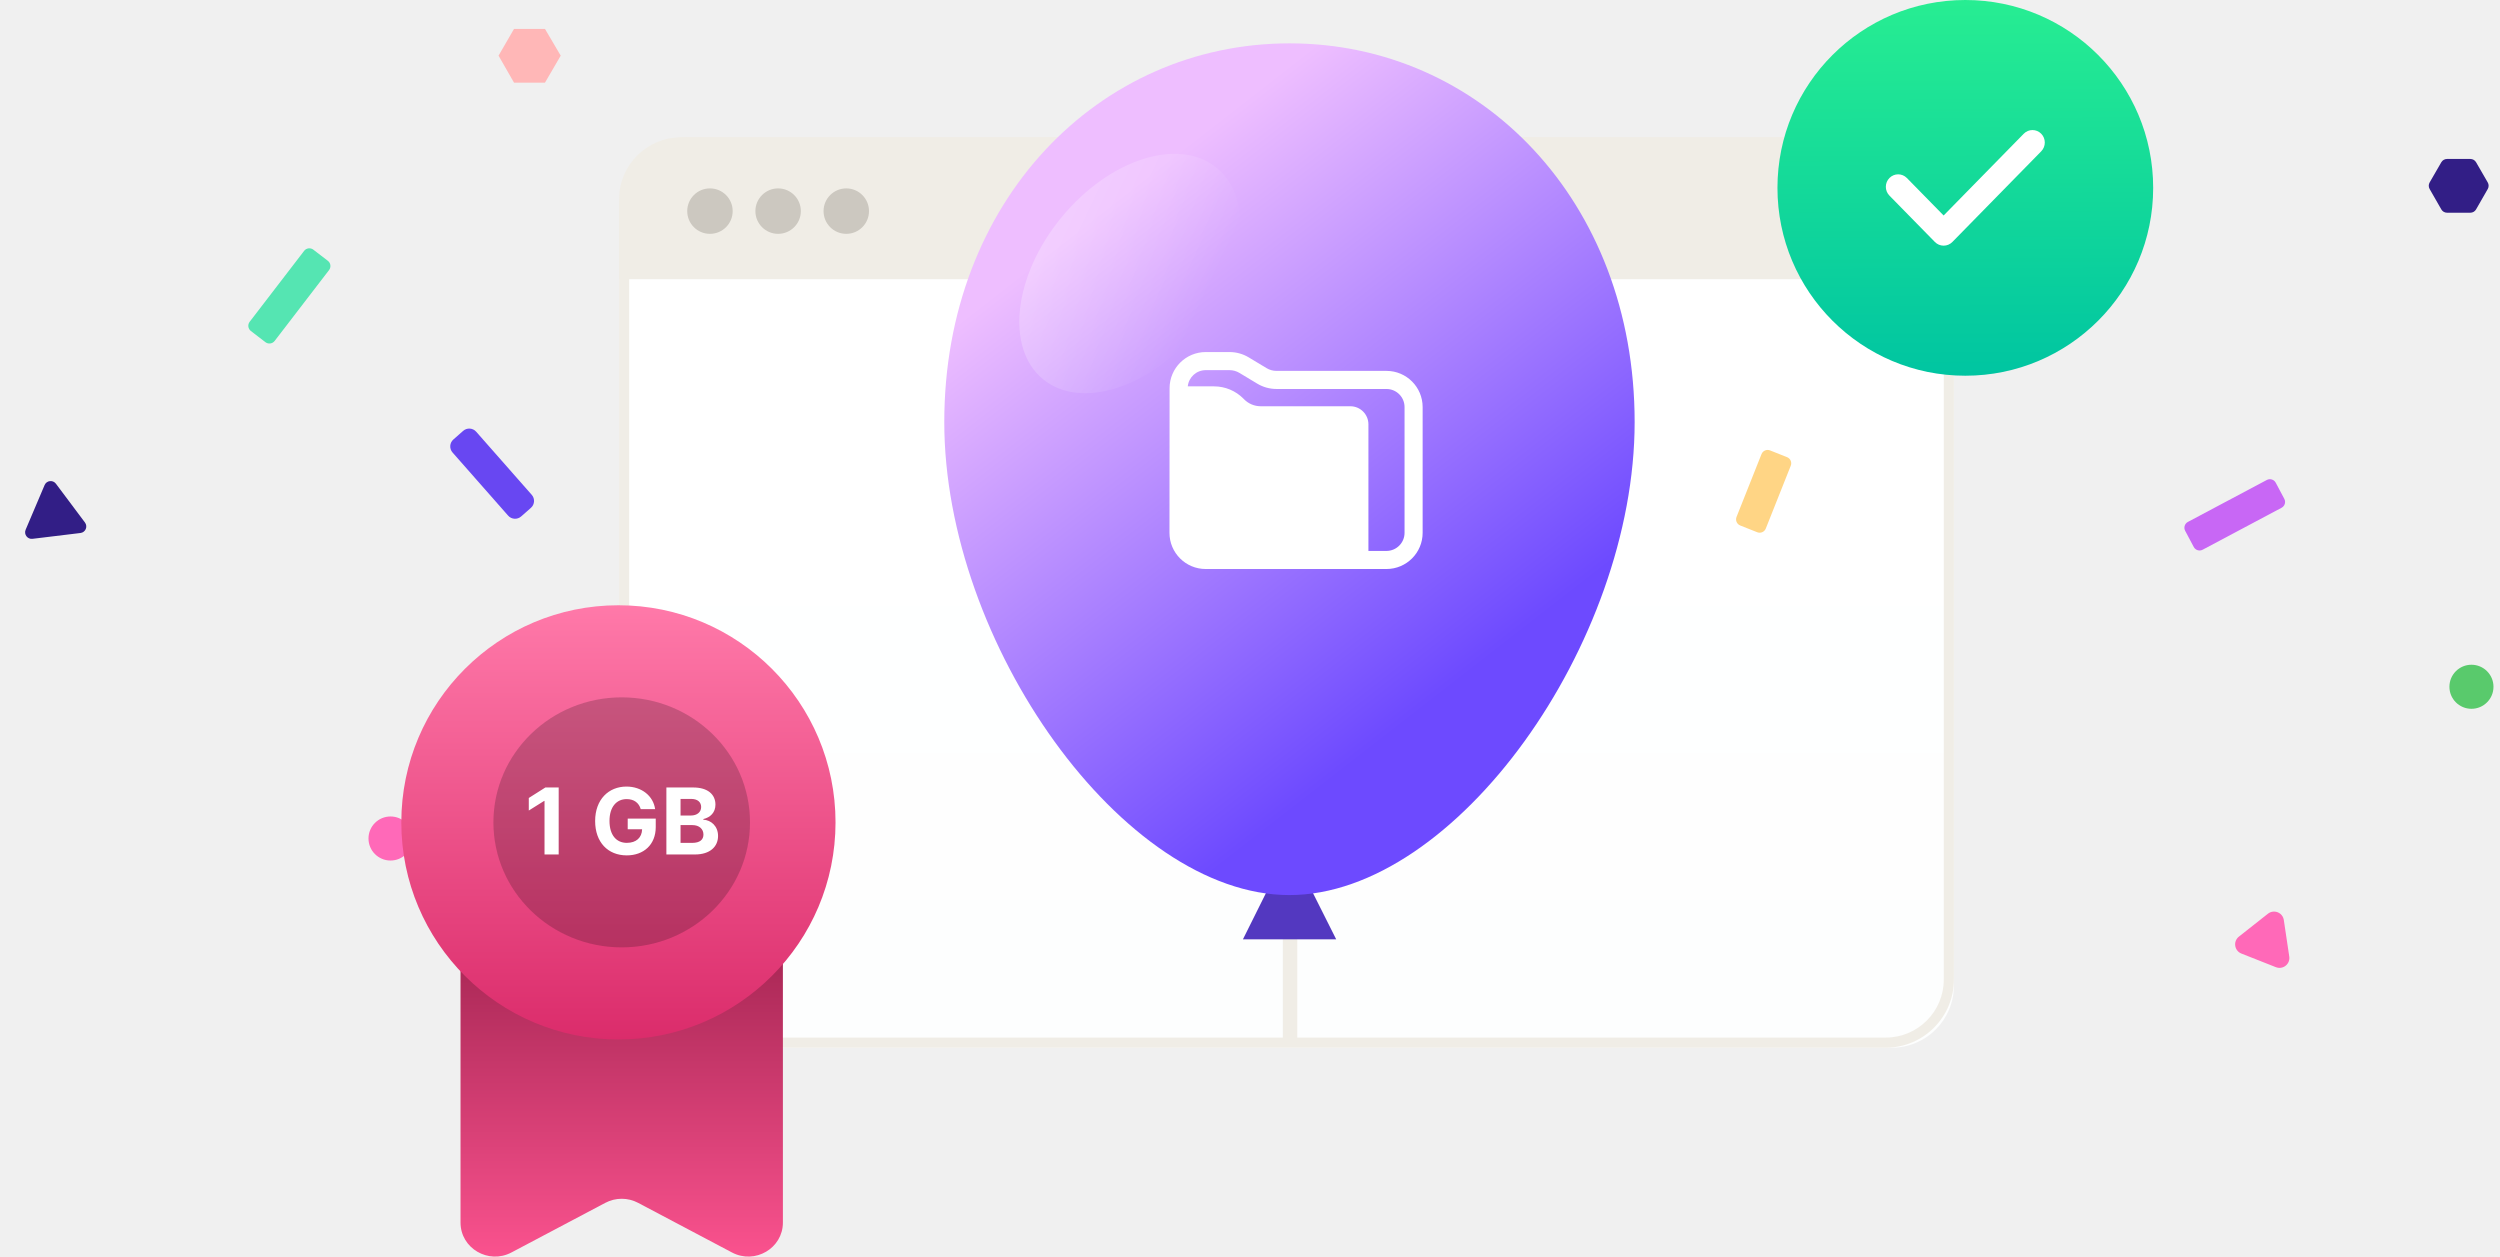
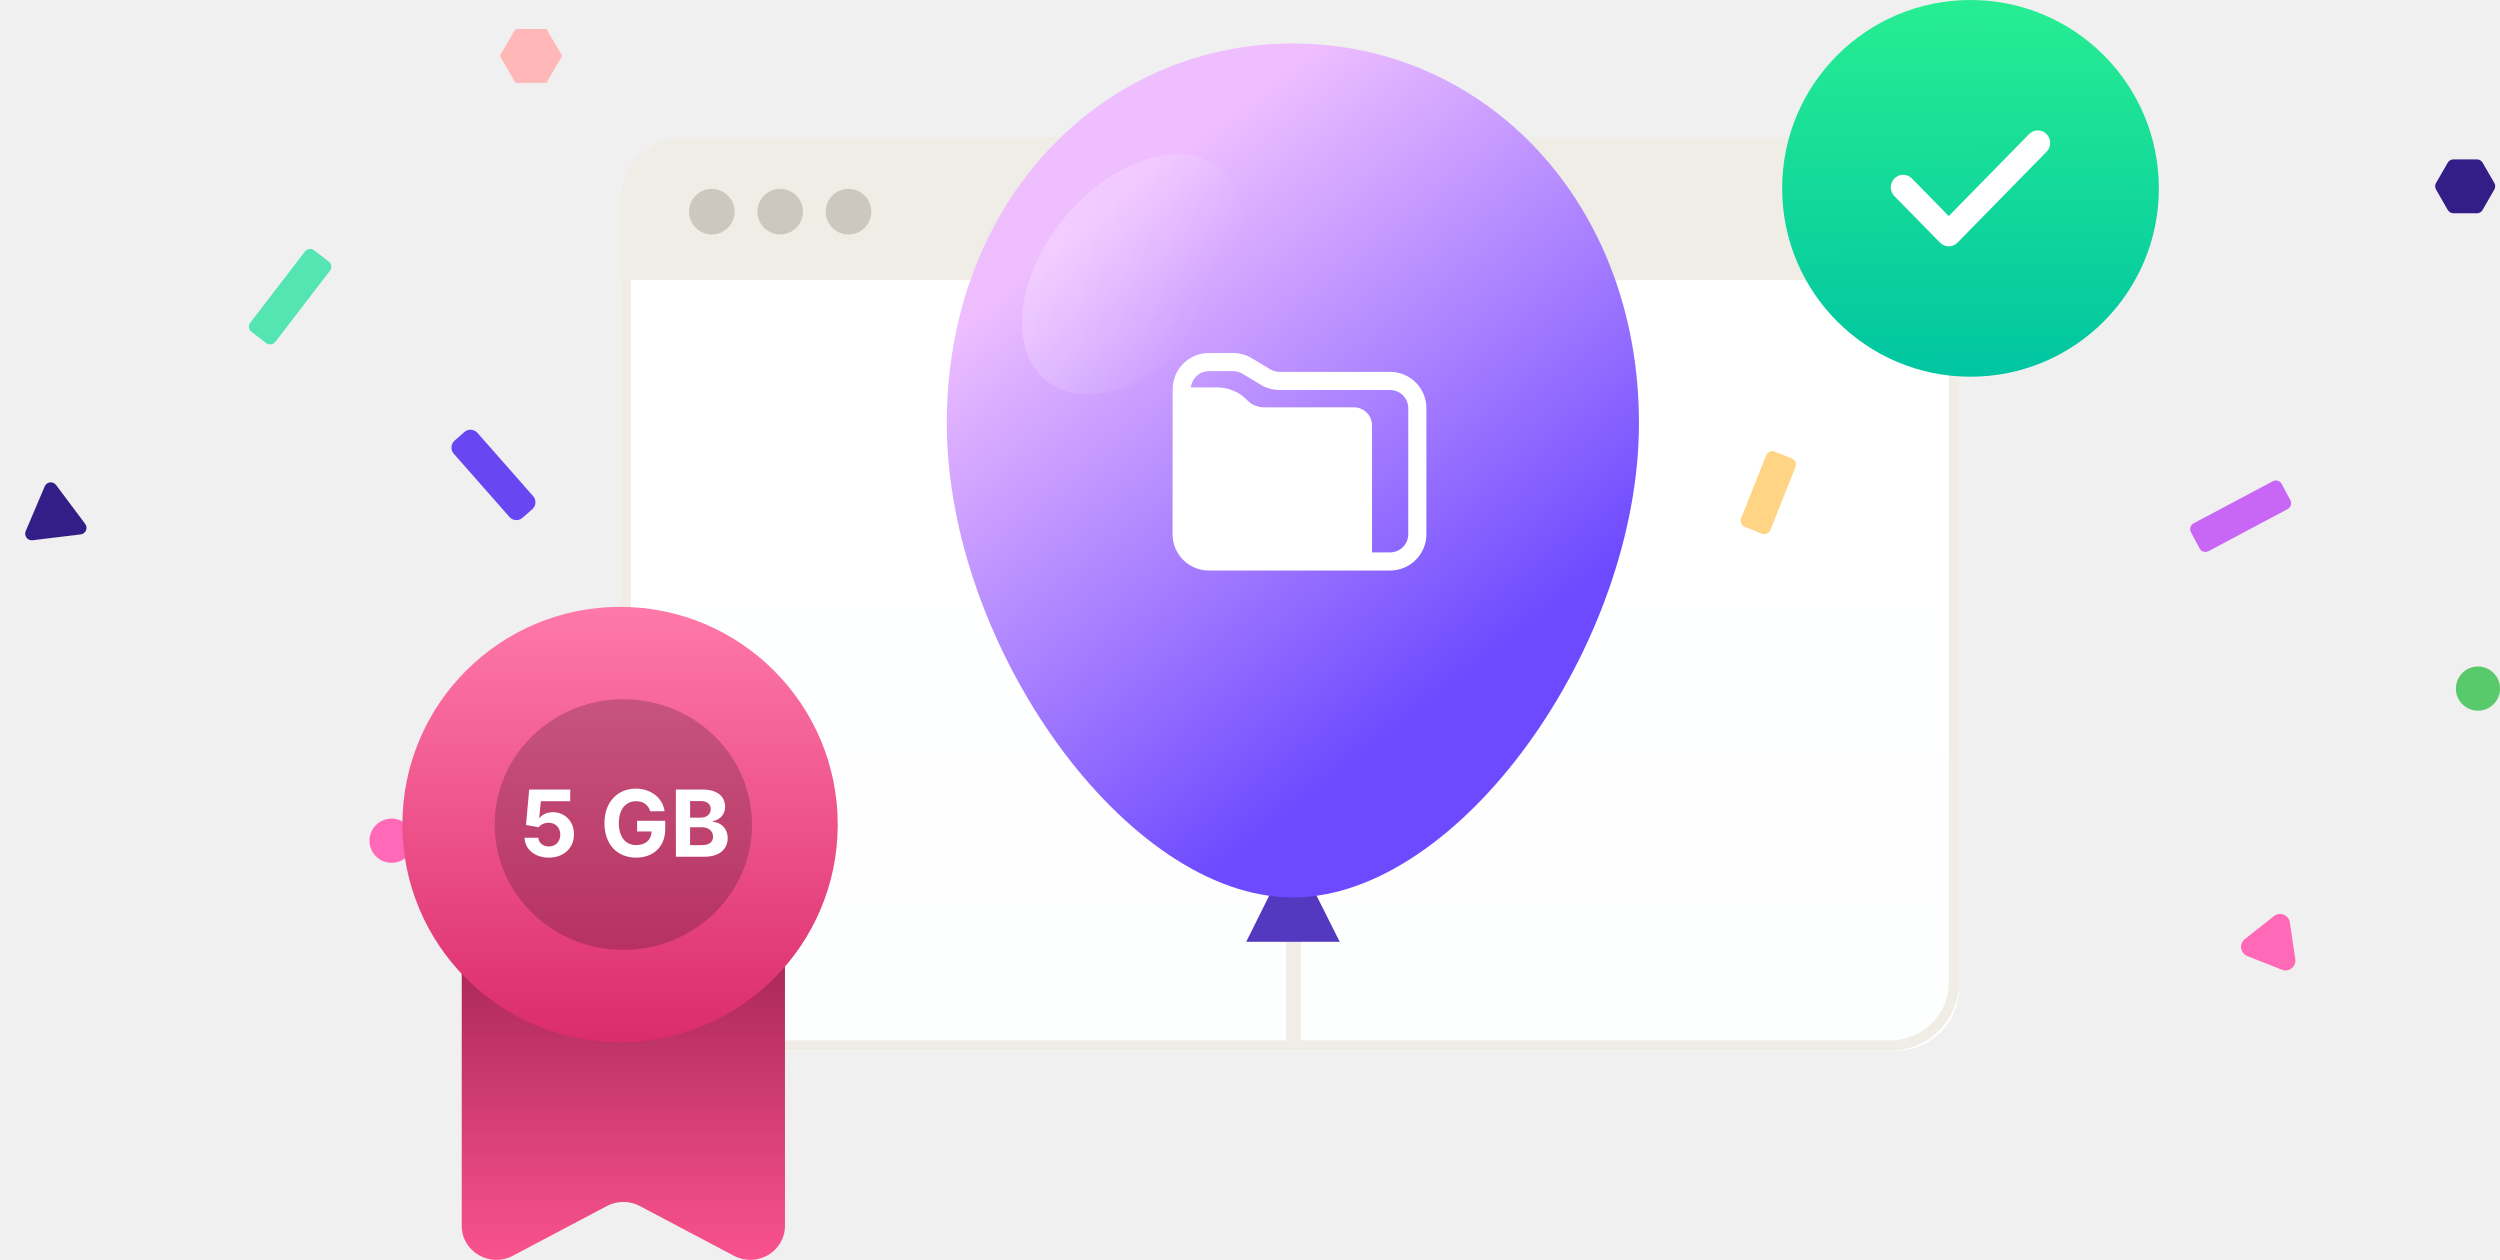
- <svg xmlns="http://www.w3.org/2000/svg" width="380" height="191" viewBox="0 0 380 191" fill="none">
+ <svg xmlns="http://www.w3.org/2000/svg" width="379" height="191" viewBox="0 0 379 191" fill="none">
  <path d="M94.099 30.301C94.099 25.091 98.323 20.867 103.533 20.867H287.559C292.769 20.867 296.993 25.091 296.993 30.301V42.452H94.099V30.301Z" fill="#F0EDE6" />
-   <path d="M94.099 42.453H296.993V149.816C296.993 155.026 292.769 159.25 287.559 159.25H103.533C98.323 159.25 94.099 155.026 94.099 149.816V42.453Z" fill="url(#paint0_linear_9433_396790)" />
+   <path d="M94.099 42.453H296.993V149.816C296.993 155.026 292.769 159.25 287.559 159.25H103.533C98.323 159.25 94.099 155.026 94.099 149.816V42.453Z" fill="url(#paint0_linear_17376_29726)" />
  <path fill-rule="evenodd" clip-rule="evenodd" d="M286.632 22.405H104.46C99.587 22.405 95.637 26.355 95.637 31.228V148.888C95.637 153.761 99.587 157.711 104.46 157.711H286.632C291.505 157.711 295.455 153.761 295.455 148.888V31.228C295.455 26.355 291.505 22.405 286.632 22.405ZM104.46 20.867C98.738 20.867 94.099 25.506 94.099 31.228V148.888C94.099 154.61 98.738 159.249 104.46 159.249H286.632C292.354 159.249 296.993 154.61 296.993 148.888V31.228C296.993 25.506 292.354 20.867 286.632 20.867H104.46Z" fill="#F0EDE6" />
  <ellipse cx="107.913" cy="32.09" rx="3.454" ry="3.454" fill="#CCC8C0" />
  <ellipse cx="118.274" cy="32.09" rx="3.454" ry="3.454" fill="#CCC8C0" />
  <ellipse cx="128.634" cy="32.09" rx="3.454" ry="3.454" fill="#CCC8C0" />
  <path d="M194.99 131.792H197.186V158.15H194.99V131.792Z" fill="#F0EDE6" />
  <path d="M203.1 142.774H188.927L192.742 135.112H199.253L203.1 142.774Z" fill="#5338C0" />
-   <path d="M248.466 64.16C248.466 97.776 221.241 136.051 195.983 136.051C170.726 136.051 143.531 97.776 143.531 64.16C143.531 30.545 167.031 6.59 196.014 6.59C224.996 6.59 248.466 30.514 248.466 64.16Z" fill="url(#paint1_linear_9433_396790)" />
-   <ellipse cx="171.738" cy="41.576" rx="13.448" ry="20.79" transform="rotate(39.4238 171.738 41.5761)" fill="url(#paint2_linear_9433_396790)" />
-   <path d="M270.173 28.555C270.173 12.784 282.958 1.11765e-06 298.728 2.49635e-06V2.49635e-06C314.499 3.87505e-06 327.283 12.784 327.283 28.555V28.555C327.283 44.325 314.499 57.11 298.728 57.11V57.11C282.958 57.11 270.173 44.325 270.173 28.555V28.555Z" fill="url(#paint3_linear_9433_396790)" />
+   <path d="M248.466 64.16C248.466 97.776 221.241 136.051 195.983 136.051C170.726 136.051 143.531 97.776 143.531 64.16C143.531 30.545 167.031 6.59 196.014 6.59C224.996 6.59 248.466 30.514 248.466 64.16Z" fill="url(#paint1_linear_17376_29726)" />
+   <ellipse cx="171.738" cy="41.576" rx="13.448" ry="20.79" transform="rotate(39.4238 171.738 41.5761)" fill="url(#paint2_linear_17376_29726)" />
+   <path d="M270.173 28.555C270.173 12.784 282.958 1.11765e-06 298.728 2.49635e-06V2.49635e-06C314.499 3.87505e-06 327.283 12.784 327.283 28.555V28.555C327.283 44.325 314.499 57.11 298.728 57.11V57.11C282.958 57.11 270.173 44.325 270.173 28.555V28.555Z" fill="url(#paint3_linear_17376_29726)" />
  <path fill-rule="evenodd" clip-rule="evenodd" d="M310.256 20.319C310.99 21.056 310.994 22.256 310.266 22.999L296.759 36.781C296.408 37.139 295.93 37.341 295.431 37.341C294.932 37.341 294.454 37.139 294.102 36.781L287.191 29.729C286.462 28.986 286.467 27.786 287.201 27.049C287.935 26.311 289.12 26.316 289.848 27.059L295.431 32.755L307.609 20.329C308.337 19.586 309.522 19.581 310.256 20.319Z" fill="white" />
  <path d="M49.835 39.645L47.627 37.95C47.189 37.614 46.561 37.696 46.225 38.134L37.95 48.91C37.614 49.348 37.696 49.976 38.134 50.313L40.342 52.008C40.78 52.344 41.408 52.262 41.744 51.824L50.019 41.048C50.355 40.61 50.273 39.982 49.835 39.645Z" fill="#55E5B2" />
  <path d="M70.401 65.492L68.912 66.803C68.332 67.314 68.275 68.199 68.786 68.779L77.236 78.377C77.747 78.957 78.632 79.014 79.212 78.503L80.701 77.192C81.281 76.681 81.338 75.796 80.827 75.216L72.377 65.618C71.866 65.038 70.981 64.981 70.401 65.492Z" fill="#6847F2" />
  <path d="M59.36 130.801C61.21 130.801 62.709 129.302 62.709 127.453C62.709 125.603 61.21 124.104 59.36 124.104C57.511 124.104 56.011 125.603 56.011 127.453C56.011 129.302 57.511 130.801 59.36 130.801Z" fill="#FF69B8" />
  <path d="M375.661 107.738C377.51 107.738 379.009 106.239 379.009 104.389C379.009 102.54 377.51 101.041 375.661 101.041C373.811 101.041 372.312 102.54 372.312 104.389C372.312 106.239 373.811 107.738 375.661 107.738Z" fill="#59CA6C" />
  <path d="M82.837 4.393H78.132L75.78 8.459L78.132 12.566H82.837L85.228 8.459L82.837 4.393Z" fill="#FFB7B7" />
  <path d="M8.499 73.524C8.037 72.906 7.08 73.022 6.778 73.732L3.897 80.517C3.597 81.225 4.175 81.994 4.938 81.901L12.235 81.015C12.999 80.923 13.376 80.039 12.915 79.423L8.499 73.524Z" fill="#321E86" />
  <path d="M271.636 69.49L269.049 68.462C268.536 68.258 267.954 68.509 267.75 69.022L263.953 78.574C263.749 79.087 264 79.668 264.513 79.873L267.1 80.901C267.614 81.105 268.195 80.854 268.399 80.341L272.196 70.789C272.4 70.276 272.149 69.694 271.636 69.49Z" fill="#FFD585" />
  <path d="M347.216 75.827L345.909 73.369C345.65 72.881 345.045 72.696 344.557 72.955L332.559 79.332C332.072 79.592 331.886 80.197 332.146 80.685L333.452 83.143C333.711 83.631 334.317 83.816 334.805 83.556L346.802 77.179C347.29 76.92 347.475 76.314 347.216 75.827Z" fill="#C867F5" />
  <path d="M376.362 24.661C376.184 24.352 375.854 24.162 375.497 24.162H371.946C371.589 24.162 371.259 24.352 371.081 24.661L369.306 27.73C369.127 28.038 369.126 28.419 369.303 28.728L371.081 31.831C371.26 32.142 371.591 32.334 371.949 32.334H375.494C375.852 32.334 376.184 32.142 376.362 31.831L378.14 28.728C378.317 28.419 378.316 28.038 378.137 27.73L376.362 24.661Z" fill="#321E86" />
  <path d="M347.139 139.841C346.969 138.702 345.631 138.171 344.727 138.885L340.313 142.366C339.405 143.083 339.615 144.514 340.69 144.939L345.933 147.011C347.007 147.436 348.139 146.537 347.968 145.395L347.139 139.841Z" fill="#FF69B8" />
-   <path d="M94.5 136H70V185.834C70 189.737 74.24 192.226 77.738 190.377L92.012 182.829C93.566 182.008 95.434 182.008 96.988 182.829L111.262 190.377C114.76 192.226 119 189.737 119 185.834V136H94.5Z" fill="url(#paint4_linear_9433_396790)" />
-   <path d="M94 158C112.225 158 127 143.225 127 125C127 106.775 112.225 92 94 92C75.775 92 61 106.775 61 125C61 143.225 75.775 158 94 158Z" fill="url(#paint5_linear_9433_396790)" />
+   <path d="M94.5 136H70V185.834C70 189.737 74.24 192.226 77.738 190.377L92.012 182.829C93.566 182.008 95.434 182.008 96.988 182.829L111.262 190.377C114.76 192.226 119 189.737 119 185.834V136H94.5Z" fill="url(#paint4_linear_17376_29726)" />
+   <path d="M94 158C112.225 158 127 143.225 127 125C127 106.775 112.225 92 94 92C75.775 92 61 106.775 61 125C61 143.225 75.775 158 94 158Z" fill="url(#paint5_linear_17376_29726)" />
  <path opacity="0.2" d="M94.5 144C105.27 144 114 135.493 114 125C114 114.507 105.27 106 94.5 106C83.73 106 75 114.507 75 125C75 135.493 83.73 144 94.5 144Z" fill="#040404" />
  <path fill-rule="evenodd" clip-rule="evenodd" d="M183.276 56.261C181.854 56.261 180.683 57.341 180.541 58.727H184.533C186.218 58.727 187.832 59.403 189.014 60.605L189.102 60.694C189.767 61.369 190.675 61.75 191.623 61.75H198.488H205.25C206.768 61.75 208 62.981 208 64.5V83.74H210.741C212.26 83.74 213.491 82.508 213.491 80.99V61.875C213.491 60.356 212.26 59.125 210.741 59.125H194.025C192.993 59.125 191.98 58.843 191.096 58.31L188.392 56.68C187.936 56.406 187.414 56.261 186.883 56.261H183.276ZM177.776 59.007C177.779 55.971 180.241 53.511 183.276 53.511H186.883C187.915 53.511 188.927 53.792 189.811 54.325L192.516 55.955C192.971 56.23 193.493 56.375 194.025 56.375H210.741C213.779 56.375 216.241 58.837 216.241 61.875V80.99C216.241 84.027 213.779 86.49 210.741 86.49H183.26C180.22 86.49 177.757 84.025 177.76 80.986L177.776 59.007Z" fill="white" />
-   <path d="M84.92 119.697H82.896L80.376 121.293V123.202L82.707 121.74H82.767V129.879H84.92V119.697ZM97.391 122.988H99.579C99.3 120.975 97.525 119.558 95.223 119.558C92.534 119.558 90.461 121.497 90.461 124.798C90.461 128.019 92.4 130.018 95.268 130.018C97.838 130.018 99.673 128.392 99.673 125.712V124.43H95.412V126.051H97.6C97.57 127.313 96.71 128.114 95.278 128.114C93.662 128.114 92.643 126.906 92.643 124.778C92.643 122.66 93.702 121.462 95.258 121.462C96.367 121.462 97.118 122.033 97.391 122.988ZM101.29 129.879H105.64C107.927 129.879 109.145 128.685 109.145 127.065C109.145 125.558 108.066 124.649 106.908 124.594V124.494C107.967 124.256 108.747 123.505 108.747 122.307C108.747 120.781 107.614 119.697 105.367 119.697H101.29V129.879ZM103.443 128.119V125.414H105.247C106.281 125.414 106.923 126.011 106.923 126.851C106.923 127.617 106.401 128.119 105.198 128.119H103.443ZM103.443 123.957V121.437H105.078C106.033 121.437 106.575 121.929 106.575 122.665C106.575 123.47 105.919 123.957 105.039 123.957H103.443Z" fill="white" />
+   <path d="M83.209 130.018C81.101 130.018 79.565 128.76 79.525 127H81.613C81.663 127.791 82.354 128.328 83.209 128.328C84.218 128.328 84.939 127.597 84.939 126.538C84.939 125.469 84.203 124.728 83.179 124.723C82.578 124.723 81.971 124.987 81.658 125.409L79.744 125.066L80.226 119.697H86.45V121.457H82.001L81.737 124.007H81.797C82.155 123.505 82.925 123.132 83.82 123.132C85.655 123.132 87.017 124.534 87.012 126.483C87.017 128.541 85.476 130.018 83.209 130.018Z" fill="white" />
+   <path d="M98.565 122.988C98.291 122.033 97.541 121.462 96.432 121.462C94.876 121.462 93.817 122.66 93.817 124.778C93.817 126.906 94.836 128.114 96.452 128.114C97.884 128.114 98.744 127.313 98.774 126.051H96.586V124.43H100.847V125.712C100.847 128.392 99.012 130.018 96.442 130.018C93.573 130.018 91.635 128.019 91.635 124.798C91.635 121.497 93.708 119.558 96.397 119.558C98.699 119.558 100.474 120.975 100.752 122.988H98.565Z" fill="white" />
+   <path d="M102.464 129.879V119.697H106.541C108.788 119.697 109.921 120.781 109.921 122.307C109.921 123.505 109.141 124.256 108.082 124.494V124.594C109.24 124.649 110.319 125.558 110.319 127.065C110.319 128.685 109.101 129.879 106.814 129.879H102.464ZM104.617 128.119H106.371C107.575 128.119 108.097 127.617 108.097 126.851C108.097 126.011 107.455 125.414 106.421 125.414H104.617V128.119ZM104.617 123.957H106.212C107.092 123.957 107.749 123.47 107.749 122.665C107.749 121.929 107.207 121.437 106.252 121.437H104.617V123.957Z" fill="white" />
  <defs>
-     <linearGradient id="paint0_linear_9433_396790" x1="195.546" y1="69.679" x2="195.546" y2="159.25" gradientUnits="userSpaceOnUse">
+     <linearGradient id="paint0_linear_17376_29726" x1="195.546" y1="69.679" x2="195.546" y2="159.25" gradientUnits="userSpaceOnUse">
      <stop stop-color="white" />
      <stop offset="1" stop-color="#FDFEFE" />
    </linearGradient>
-     <linearGradient id="paint1_linear_9433_396790" x1="219.918" y1="-8.786" x2="275.01" y2="62.015" gradientUnits="userSpaceOnUse">
+     <linearGradient id="paint1_linear_17376_29726" x1="219.918" y1="-8.786" x2="275.01" y2="62.015" gradientUnits="userSpaceOnUse">
      <stop stop-color="#EEBEFF" />
      <stop offset="1" stop-color="#6D4AFF" />
    </linearGradient>
-     <linearGradient id="paint2_linear_9433_396790" x1="73.283" y1="36.757" x2="176.421" y2="10.692" gradientUnits="userSpaceOnUse">
+     <linearGradient id="paint2_linear_17376_29726" x1="73.283" y1="36.757" x2="176.421" y2="10.692" gradientUnits="userSpaceOnUse">
      <stop stop-color="white" />
      <stop offset="1" stop-color="white" stop-opacity="0" />
    </linearGradient>
-     <linearGradient id="paint3_linear_9433_396790" x1="301.688" y1="-4.164" x2="301.955" y2="57.11" gradientUnits="userSpaceOnUse">
+     <linearGradient id="paint3_linear_17376_29726" x1="301.688" y1="-4.164" x2="301.955" y2="57.11" gradientUnits="userSpaceOnUse">
      <stop stop-color="#2AF091" />
      <stop offset="1" stop-color="#00C5A1" />
    </linearGradient>
-     <linearGradient id="paint4_linear_9433_396790" x1="94.5" y1="136" x2="94.5" y2="191" gradientUnits="userSpaceOnUse">
+     <linearGradient id="paint4_linear_17376_29726" x1="94.5" y1="136" x2="94.5" y2="191" gradientUnits="userSpaceOnUse">
      <stop stop-color="#991F4A" />
      <stop offset="1" stop-color="#FA528E" />
    </linearGradient>
-     <linearGradient id="paint5_linear_9433_396790" x1="94" y1="92" x2="94" y2="158" gradientUnits="userSpaceOnUse">
+     <linearGradient id="paint5_linear_17376_29726" x1="94" y1="92" x2="94" y2="158" gradientUnits="userSpaceOnUse">
      <stop stop-color="#FF79A9" />
      <stop offset="1" stop-color="#DB2C6B" />
    </linearGradient>
  </defs>
</svg>
